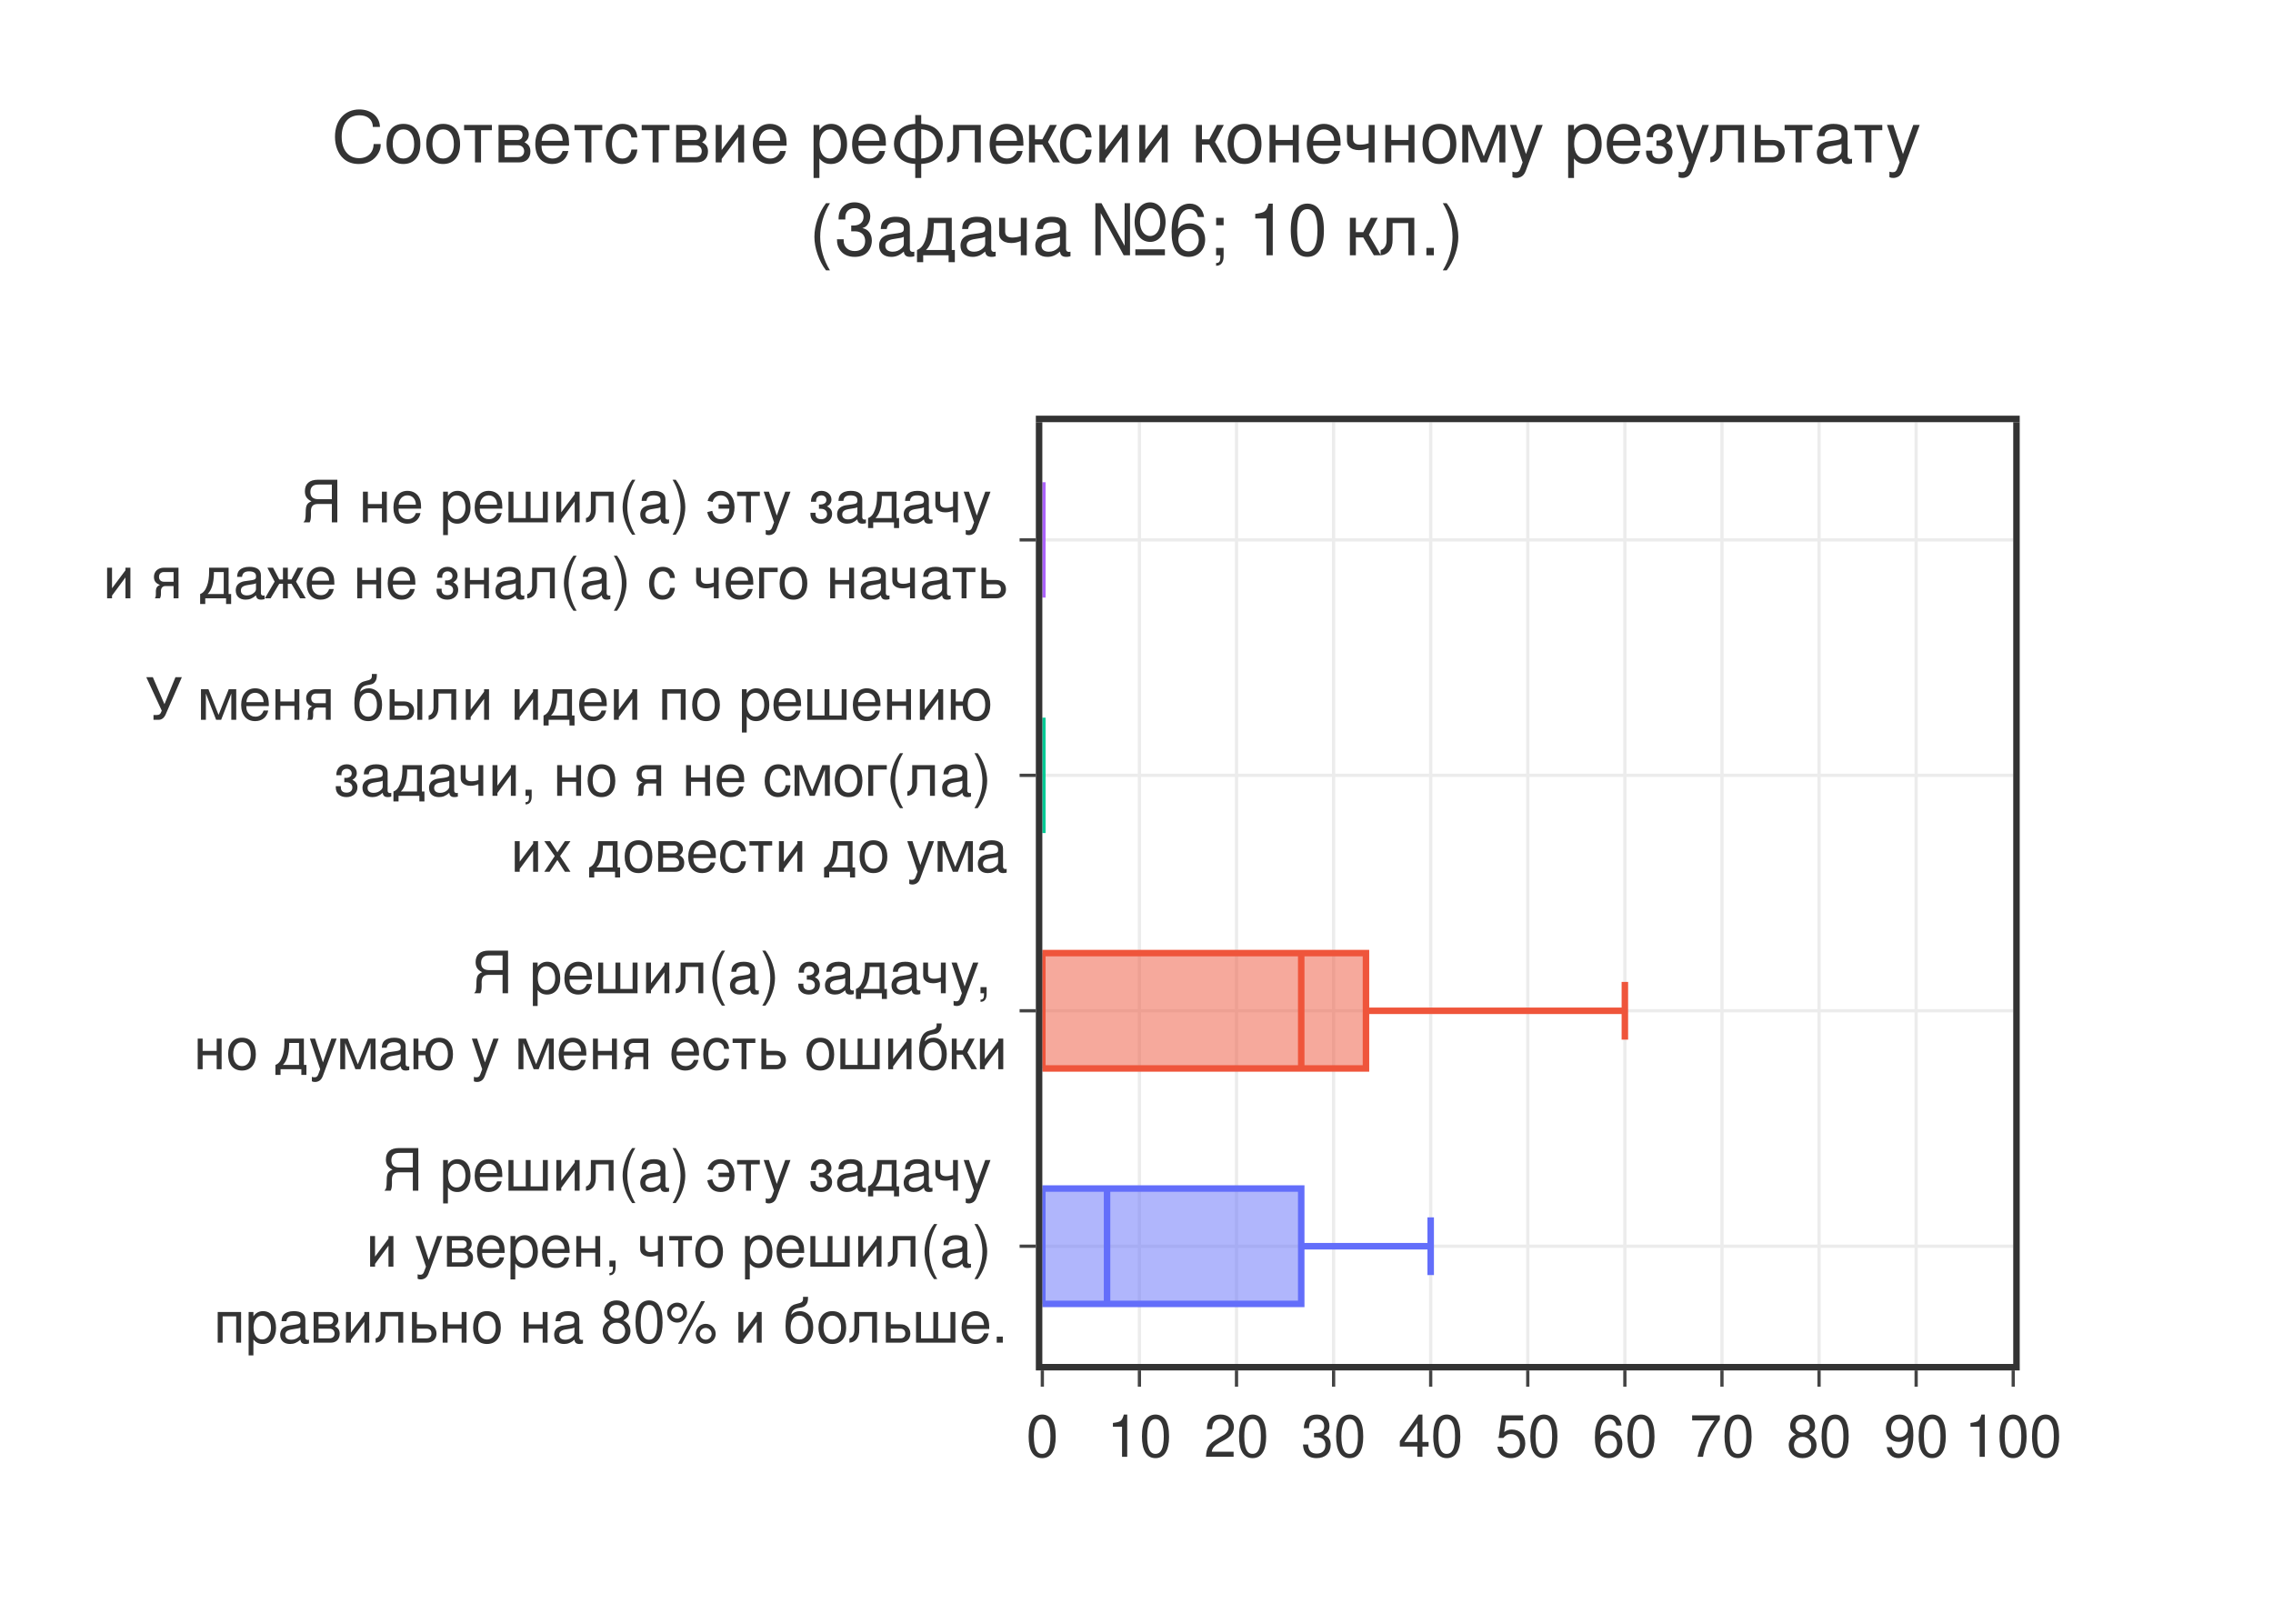
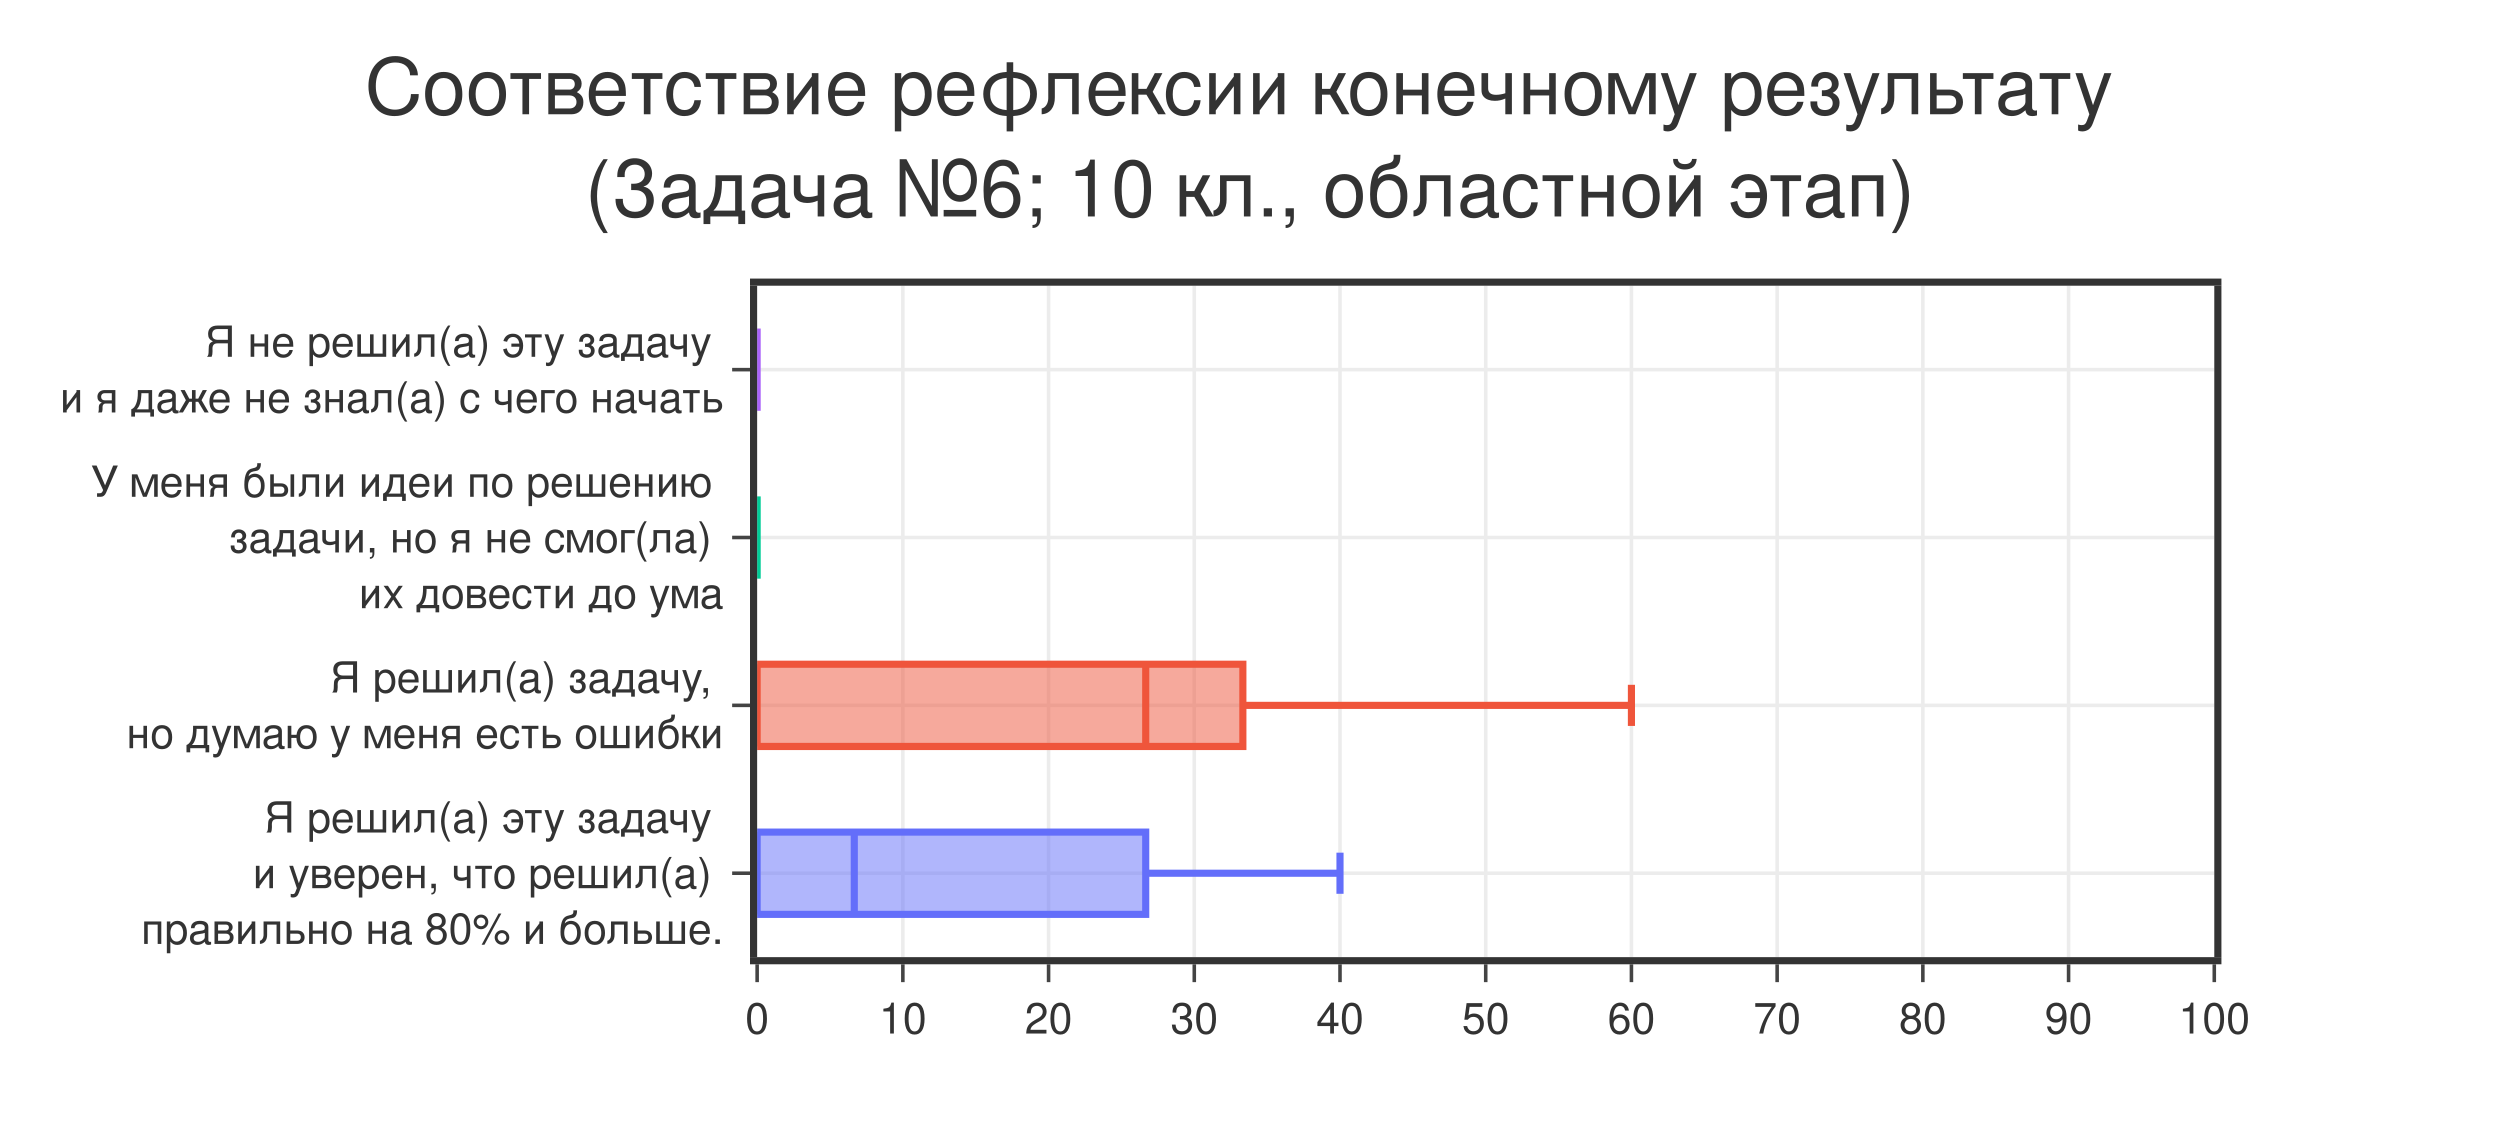
- <svg xmlns="http://www.w3.org/2000/svg" class="main-svg" width="700" height="500" style="" viewBox="0 0 700 500">
-   <rect x="0" y="0" width="700" height="500" style="fill: rgb(255, 255, 255); fill-opacity: 1;" />
-   <defs id="defs-a053fd">
+ <svg xmlns="http://www.w3.org/2000/svg" class="main-svg" width="700" height="320" style="" viewBox="0 0 700 320">
+   <rect x="0" y="0" width="700" height="320" style="fill: rgb(255, 255, 255); fill-opacity: 1;" />
+   <defs id="defs-4780b4">
    <g class="clips">
-       <clipPath id="clipa053fdxyplot" class="plotclip">
-         <rect width="299" height="290" />
+       <clipPath id="clip4780b4xyplot" class="plotclip">
+         <rect width="408" height="188" />
      </clipPath>
-       <clipPath class="axesclip" id="clipa053fdx">
-         <rect x="321" y="0" width="299" height="500" />
+       <clipPath class="axesclip" id="clip4780b4x">
+         <rect x="212" y="0" width="408" height="320" />
      </clipPath>
-       <clipPath class="axesclip" id="clipa053fdy">
-         <rect x="0" y="130" width="700" height="290" />
+       <clipPath class="axesclip" id="clip4780b4y">
+         <rect x="0" y="80" width="700" height="188" />
      </clipPath>
-       <clipPath class="axesclip" id="clipa053fdxy">
-         <rect x="321" y="130" width="299" height="290" />
+       <clipPath class="axesclip" id="clip4780b4xy">
+         <rect x="212" y="80" width="408" height="188" />
      </clipPath>
    </g>
    <g class="gradients" />
    <g class="patterns" />
  </defs>
  <g class="bglayer" />
  <g class="layer-below">
    <g class="imagelayer" />
    <g class="shapelayer" />
  </g>
  <g class="cartesianlayer">
    <g class="subplot xy">
      <g class="layer-subplot">
        <g class="shapelayer" />
        <g class="imagelayer" />
      </g>
      <g class="minor-gridlayer">
        <g class="x" />
        <g class="y" />
      </g>
      <g class="gridlayer">
        <g class="x">
-           <path class="xgrid crisp" transform="translate(350.9,0)" d="M0,130v290" style="stroke: rgb(236, 236, 236); stroke-opacity: 1; stroke-width: 1px;" />
-           <path class="xgrid crisp" transform="translate(380.8,0)" d="M0,130v290" style="stroke: rgb(236, 236, 236); stroke-opacity: 1; stroke-width: 1px;" />
-           <path class="xgrid crisp" transform="translate(410.7,0)" d="M0,130v290" style="stroke: rgb(236, 236, 236); stroke-opacity: 1; stroke-width: 1px;" />
-           <path class="xgrid crisp" transform="translate(440.6,0)" d="M0,130v290" style="stroke: rgb(236, 236, 236); stroke-opacity: 1; stroke-width: 1px;" />
-           <path class="xgrid crisp" transform="translate(470.5,0)" d="M0,130v290" style="stroke: rgb(236, 236, 236); stroke-opacity: 1; stroke-width: 1px;" />
-           <path class="xgrid crisp" transform="translate(500.4,0)" d="M0,130v290" style="stroke: rgb(236, 236, 236); stroke-opacity: 1; stroke-width: 1px;" />
-           <path class="xgrid crisp" transform="translate(530.3,0)" d="M0,130v290" style="stroke: rgb(236, 236, 236); stroke-opacity: 1; stroke-width: 1px;" />
-           <path class="xgrid crisp" transform="translate(560.2,0)" d="M0,130v290" style="stroke: rgb(236, 236, 236); stroke-opacity: 1; stroke-width: 1px;" />
-           <path class="xgrid crisp" transform="translate(590.1,0)" d="M0,130v290" style="stroke: rgb(236, 236, 236); stroke-opacity: 1; stroke-width: 1px;" />
+           <path class="xgrid crisp" transform="translate(252.8,0)" d="M0,80v188" style="stroke: rgb(236, 236, 236); stroke-opacity: 1; stroke-width: 1px;" />
+           <path class="xgrid crisp" transform="translate(293.6,0)" d="M0,80v188" style="stroke: rgb(236, 236, 236); stroke-opacity: 1; stroke-width: 1px;" />
+           <path class="xgrid crisp" transform="translate(334.4,0)" d="M0,80v188" style="stroke: rgb(236, 236, 236); stroke-opacity: 1; stroke-width: 1px;" />
+           <path class="xgrid crisp" transform="translate(375.2,0)" d="M0,80v188" style="stroke: rgb(236, 236, 236); stroke-opacity: 1; stroke-width: 1px;" />
+           <path class="xgrid crisp" transform="translate(416,0)" d="M0,80v188" style="stroke: rgb(236, 236, 236); stroke-opacity: 1; stroke-width: 1px;" />
+           <path class="xgrid crisp" transform="translate(456.8,0)" d="M0,80v188" style="stroke: rgb(236, 236, 236); stroke-opacity: 1; stroke-width: 1px;" />
+           <path class="xgrid crisp" transform="translate(497.6,0)" d="M0,80v188" style="stroke: rgb(236, 236, 236); stroke-opacity: 1; stroke-width: 1px;" />
+           <path class="xgrid crisp" transform="translate(538.4,0)" d="M0,80v188" style="stroke: rgb(236, 236, 236); stroke-opacity: 1; stroke-width: 1px;" />
+           <path class="xgrid crisp" transform="translate(579.2,0)" d="M0,80v188" style="stroke: rgb(236, 236, 236); stroke-opacity: 1; stroke-width: 1px;" />
        </g>
        <g class="y">
-           <path class="ygrid crisp" transform="translate(0,383.75)" d="M321,0h299" style="stroke: rgb(236, 236, 236); stroke-opacity: 1; stroke-width: 1px;" />
-           <path class="ygrid crisp" transform="translate(0,311.25)" d="M321,0h299" style="stroke: rgb(236, 236, 236); stroke-opacity: 1; stroke-width: 1px;" />
-           <path class="ygrid crisp" transform="translate(0,238.75)" d="M321,0h299" style="stroke: rgb(236, 236, 236); stroke-opacity: 1; stroke-width: 1px;" />
-           <path class="ygrid crisp" transform="translate(0,166.25)" d="M321,0h299" style="stroke: rgb(236, 236, 236); stroke-opacity: 1; stroke-width: 1px;" />
+           <path class="ygrid crisp" transform="translate(0,244.5)" d="M212,0h408" style="stroke: rgb(236, 236, 236); stroke-opacity: 1; stroke-width: 1px;" />
+           <path class="ygrid crisp" transform="translate(0,197.5)" d="M212,0h408" style="stroke: rgb(236, 236, 236); stroke-opacity: 1; stroke-width: 1px;" />
+           <path class="ygrid crisp" transform="translate(0,150.5)" d="M212,0h408" style="stroke: rgb(236, 236, 236); stroke-opacity: 1; stroke-width: 1px;" />
+           <path class="ygrid crisp" transform="translate(0,103.5)" d="M212,0h408" style="stroke: rgb(236, 236, 236); stroke-opacity: 1; stroke-width: 1px;" />
        </g>
      </g>
      <g class="zerolinelayer" />
      <path class="xlines-below" />
      <path class="ylines-below" />
      <g class="overlines-below" />
      <g class="xaxislayer-below" />
      <g class="yaxislayer-below" />
      <g class="overaxes-below" />
-       <g class="plot" transform="translate(321,130)" clip-path="url(#clipa053fdxyplot)">
+       <g class="plot" transform="translate(212,80)" clip-path="url(#clip4780b4xyplot)">
        <g class="boxlayer mlayer">
          <g class="trace boxes" style="opacity: 1;">
-             <path class="box" d="M19.93,271.51V235.99M0,271.51V235.99H79.73V271.51ZM0,253.75H0M79.73,253.75H119.6M0,262.63V244.87M119.6,262.63V244.87" style="vector-effect: non-scaling-stroke; stroke-width: 2px; stroke: rgb(99, 110, 250); stroke-opacity: 1; fill: rgb(99, 110, 250); fill-opacity: 0.5;" />
+             <path class="box" d="M27.2,176.02V152.99M0,176.02V152.99H108.8V176.02ZM0,164.5H0M108.8,164.5H163.2M0,170.26V158.74M163.2,170.26V158.74" style="vector-effect: non-scaling-stroke; stroke-width: 2px; stroke: rgb(99, 110, 250); stroke-opacity: 1; fill: rgb(99, 110, 250); fill-opacity: 0.5;" />
            <g class="points" />
          </g>
          <g class="trace boxes" style="opacity: 1;">
-             <path class="box" d="M79.73,199.01V163.49M0,199.01V163.49H99.67V199.01ZM0,181.25H0M99.67,181.25H179.4M0,190.13V172.37M179.4,190.13V172.37" style="vector-effect: non-scaling-stroke; stroke-width: 2px; stroke: rgb(239, 85, 59); stroke-opacity: 1; fill: rgb(239, 85, 59); fill-opacity: 0.5;" />
+             <path class="box" d="M108.8,129.01V105.99M0,129.01V105.99H136V129.01ZM0,117.5H0M136,117.5H244.8M0,123.26V111.74M244.8,123.26V111.74" style="vector-effect: non-scaling-stroke; stroke-width: 2px; stroke: rgb(239, 85, 59); stroke-opacity: 1; fill: rgb(239, 85, 59); fill-opacity: 0.5;" />
            <g class="points" />
          </g>
          <g class="trace boxes" style="opacity: 1;">
-             <path class="box" d="M0,126.51V90.99M0,126.51V90.99H0V126.51ZM0,108.75H0M0,108.75H0M0,117.63V99.87M0,117.63V99.87" style="vector-effect: non-scaling-stroke; stroke-width: 2px; stroke: rgb(0, 204, 150); stroke-opacity: 1; fill: rgb(0, 204, 150); fill-opacity: 0.5;" />
+             <path class="box" d="M0,82.02V58.99M0,82.02V58.99H0V82.02ZM0,70.5H0M0,70.5H0M0,76.26V64.74M0,76.26V64.74" style="vector-effect: non-scaling-stroke; stroke-width: 2px; stroke: rgb(0, 204, 150); stroke-opacity: 1; fill: rgb(0, 204, 150); fill-opacity: 0.5;" />
            <g class="points" />
          </g>
          <g class="trace boxes" style="opacity: 1;">
-             <path class="box" d="M0,54.01V18.49M0,54.01V18.49H0V54.01ZM0,36.25H0M0,36.25H0M0,45.13V27.37M0,45.13V27.37" style="vector-effect: non-scaling-stroke; stroke-width: 2px; stroke: rgb(171, 99, 250); stroke-opacity: 1; fill: rgb(171, 99, 250); fill-opacity: 0.5;" />
+             <path class="box" d="M0,35.02V11.98M0,35.02V11.98H0V35.02ZM0,23.5H0M0,23.5H0M0,29.26V17.74M0,29.26V17.74" style="vector-effect: non-scaling-stroke; stroke-width: 2px; stroke: rgb(171, 99, 250); stroke-opacity: 1; fill: rgb(171, 99, 250); fill-opacity: 0.5;" />
            <g class="points" />
          </g>
        </g>
      </g>
      <g class="overplot" />
-       <path class="xlines-above crisp" d="M319,421H622M319,129H622" style="fill: none; stroke-width: 2px; stroke: rgb(51, 51, 51); stroke-opacity: 1;" />
-       <path class="ylines-above crisp" d="M320,130V420M621,130V420" style="fill: none; stroke-width: 2px; stroke: rgb(51, 51, 51); stroke-opacity: 1;" />
+       <path class="xlines-above crisp" d="M210,269H622M210,79H622" style="fill: none; stroke-width: 2px; stroke: rgb(51, 51, 51); stroke-opacity: 1;" />
+       <path class="ylines-above crisp" d="M211,80V268M621,80V268" style="fill: none; stroke-width: 2px; stroke: rgb(51, 51, 51); stroke-opacity: 1;" />
      <g class="overlines-above" />
      <g class="xaxislayer-above">
-         <path class="xtick ticks crisp" d="M0,422v5" transform="translate(321,0)" style="stroke: rgb(68, 68, 68); stroke-opacity: 1; stroke-width: 1px;" />
-         <path class="xtick ticks crisp" d="M0,422v5" transform="translate(350.9,0)" style="stroke: rgb(68, 68, 68); stroke-opacity: 1; stroke-width: 1px;" />
-         <path class="xtick ticks crisp" d="M0,422v5" transform="translate(380.8,0)" style="stroke: rgb(68, 68, 68); stroke-opacity: 1; stroke-width: 1px;" />
-         <path class="xtick ticks crisp" d="M0,422v5" transform="translate(410.7,0)" style="stroke: rgb(68, 68, 68); stroke-opacity: 1; stroke-width: 1px;" />
-         <path class="xtick ticks crisp" d="M0,422v5" transform="translate(440.6,0)" style="stroke: rgb(68, 68, 68); stroke-opacity: 1; stroke-width: 1px;" />
-         <path class="xtick ticks crisp" d="M0,422v5" transform="translate(470.5,0)" style="stroke: rgb(68, 68, 68); stroke-opacity: 1; stroke-width: 1px;" />
-         <path class="xtick ticks crisp" d="M0,422v5" transform="translate(500.4,0)" style="stroke: rgb(68, 68, 68); stroke-opacity: 1; stroke-width: 1px;" />
-         <path class="xtick ticks crisp" d="M0,422v5" transform="translate(530.3,0)" style="stroke: rgb(68, 68, 68); stroke-opacity: 1; stroke-width: 1px;" />
-         <path class="xtick ticks crisp" d="M0,422v5" transform="translate(560.2,0)" style="stroke: rgb(68, 68, 68); stroke-opacity: 1; stroke-width: 1px;" />
-         <path class="xtick ticks crisp" d="M0,422v5" transform="translate(590.1,0)" style="stroke: rgb(68, 68, 68); stroke-opacity: 1; stroke-width: 1px;" />
-         <path class="xtick ticks crisp" d="M0,422v5" transform="translate(620,0)" style="stroke: rgb(68, 68, 68); stroke-opacity: 1; stroke-width: 1px;" />
+         <path class="xtick ticks crisp" d="M0,270v5" transform="translate(212,0)" style="stroke: rgb(68, 68, 68); stroke-opacity: 1; stroke-width: 1px;" />
+         <path class="xtick ticks crisp" d="M0,270v5" transform="translate(252.8,0)" style="stroke: rgb(68, 68, 68); stroke-opacity: 1; stroke-width: 1px;" />
+         <path class="xtick ticks crisp" d="M0,270v5" transform="translate(293.6,0)" style="stroke: rgb(68, 68, 68); stroke-opacity: 1; stroke-width: 1px;" />
+         <path class="xtick ticks crisp" d="M0,270v5" transform="translate(334.4,0)" style="stroke: rgb(68, 68, 68); stroke-opacity: 1; stroke-width: 1px;" />
+         <path class="xtick ticks crisp" d="M0,270v5" transform="translate(375.2,0)" style="stroke: rgb(68, 68, 68); stroke-opacity: 1; stroke-width: 1px;" />
+         <path class="xtick ticks crisp" d="M0,270v5" transform="translate(416,0)" style="stroke: rgb(68, 68, 68); stroke-opacity: 1; stroke-width: 1px;" />
+         <path class="xtick ticks crisp" d="M0,270v5" transform="translate(456.8,0)" style="stroke: rgb(68, 68, 68); stroke-opacity: 1; stroke-width: 1px;" />
+         <path class="xtick ticks crisp" d="M0,270v5" transform="translate(497.6,0)" style="stroke: rgb(68, 68, 68); stroke-opacity: 1; stroke-width: 1px;" />
+         <path class="xtick ticks crisp" d="M0,270v5" transform="translate(538.4,0)" style="stroke: rgb(68, 68, 68); stroke-opacity: 1; stroke-width: 1px;" />
+         <path class="xtick ticks crisp" d="M0,270v5" transform="translate(579.2,0)" style="stroke: rgb(68, 68, 68); stroke-opacity: 1; stroke-width: 1px;" />
+         <path class="xtick ticks crisp" d="M0,270v5" transform="translate(620,0)" style="stroke: rgb(68, 68, 68); stroke-opacity: 1; stroke-width: 1px;" />
        <g class="xtick">
-           <text text-anchor="middle" x="0" y="448.6" transform="translate(321,0)" style="font-family: Helvetica; font-size: 18px; fill: rgb(51, 51, 51); fill-opacity: 1; white-space: pre; opacity: 1;">0</text>
+           <text text-anchor="middle" x="0" y="289.4" transform="translate(212,0)" style="font-family: Helvetica; font-size: 12px; fill: rgb(51, 51, 51); fill-opacity: 1; white-space: pre; opacity: 1;">0</text>
        </g>
        <g class="xtick">
-           <text text-anchor="middle" x="0" y="448.6" style="font-family: Helvetica; font-size: 18px; fill: rgb(51, 51, 51); fill-opacity: 1; white-space: pre; opacity: 1;" transform="translate(350.9,0)">10</text>
+           <text text-anchor="middle" x="0" y="289.4" style="font-family: Helvetica; font-size: 12px; fill: rgb(51, 51, 51); fill-opacity: 1; white-space: pre; opacity: 1;" transform="translate(252.8,0)">10</text>
        </g>
        <g class="xtick">
-           <text text-anchor="middle" x="0" y="448.6" style="font-family: Helvetica; font-size: 18px; fill: rgb(51, 51, 51); fill-opacity: 1; white-space: pre; opacity: 1;" transform="translate(380.8,0)">20</text>
+           <text text-anchor="middle" x="0" y="289.4" style="font-family: Helvetica; font-size: 12px; fill: rgb(51, 51, 51); fill-opacity: 1; white-space: pre; opacity: 1;" transform="translate(293.6,0)">20</text>
        </g>
        <g class="xtick">
-           <text text-anchor="middle" x="0" y="448.6" style="font-family: Helvetica; font-size: 18px; fill: rgb(51, 51, 51); fill-opacity: 1; white-space: pre; opacity: 1;" transform="translate(410.7,0)">30</text>
+           <text text-anchor="middle" x="0" y="289.4" style="font-family: Helvetica; font-size: 12px; fill: rgb(51, 51, 51); fill-opacity: 1; white-space: pre; opacity: 1;" transform="translate(334.4,0)">30</text>
        </g>
        <g class="xtick">
-           <text text-anchor="middle" x="0" y="448.6" style="font-family: Helvetica; font-size: 18px; fill: rgb(51, 51, 51); fill-opacity: 1; white-space: pre; opacity: 1;" transform="translate(440.6,0)">40</text>
+           <text text-anchor="middle" x="0" y="289.4" style="font-family: Helvetica; font-size: 12px; fill: rgb(51, 51, 51); fill-opacity: 1; white-space: pre; opacity: 1;" transform="translate(375.2,0)">40</text>
        </g>
        <g class="xtick">
-           <text text-anchor="middle" x="0" y="448.6" style="font-family: Helvetica; font-size: 18px; fill: rgb(51, 51, 51); fill-opacity: 1; white-space: pre; opacity: 1;" transform="translate(470.5,0)">50</text>
+           <text text-anchor="middle" x="0" y="289.4" style="font-family: Helvetica; font-size: 12px; fill: rgb(51, 51, 51); fill-opacity: 1; white-space: pre; opacity: 1;" transform="translate(416,0)">50</text>
        </g>
        <g class="xtick">
-           <text text-anchor="middle" x="0" y="448.6" style="font-family: Helvetica; font-size: 18px; fill: rgb(51, 51, 51); fill-opacity: 1; white-space: pre; opacity: 1;" transform="translate(500.4,0)">60</text>
+           <text text-anchor="middle" x="0" y="289.4" style="font-family: Helvetica; font-size: 12px; fill: rgb(51, 51, 51); fill-opacity: 1; white-space: pre; opacity: 1;" transform="translate(456.8,0)">60</text>
        </g>
        <g class="xtick">
-           <text text-anchor="middle" x="0" y="448.6" style="font-family: Helvetica; font-size: 18px; fill: rgb(51, 51, 51); fill-opacity: 1; white-space: pre; opacity: 1;" transform="translate(530.3,0)">70</text>
+           <text text-anchor="middle" x="0" y="289.4" style="font-family: Helvetica; font-size: 12px; fill: rgb(51, 51, 51); fill-opacity: 1; white-space: pre; opacity: 1;" transform="translate(497.6,0)">70</text>
        </g>
        <g class="xtick">
-           <text text-anchor="middle" x="0" y="448.6" style="font-family: Helvetica; font-size: 18px; fill: rgb(51, 51, 51); fill-opacity: 1; white-space: pre; opacity: 1;" transform="translate(560.2,0)">80</text>
+           <text text-anchor="middle" x="0" y="289.4" style="font-family: Helvetica; font-size: 12px; fill: rgb(51, 51, 51); fill-opacity: 1; white-space: pre; opacity: 1;" transform="translate(538.4,0)">80</text>
        </g>
        <g class="xtick">
-           <text text-anchor="middle" x="0" y="448.6" style="font-family: Helvetica; font-size: 18px; fill: rgb(51, 51, 51); fill-opacity: 1; white-space: pre; opacity: 1;" transform="translate(590.1,0)">90</text>
+           <text text-anchor="middle" x="0" y="289.4" style="font-family: Helvetica; font-size: 12px; fill: rgb(51, 51, 51); fill-opacity: 1; white-space: pre; opacity: 1;" transform="translate(579.2,0)">90</text>
        </g>
        <g class="xtick">
-           <text text-anchor="middle" x="0" y="448.6" style="font-family: Helvetica; font-size: 18px; fill: rgb(51, 51, 51); fill-opacity: 1; white-space: pre; opacity: 1;" transform="translate(620,0)">100</text>
+           <text text-anchor="middle" x="0" y="289.4" style="font-family: Helvetica; font-size: 12px; fill: rgb(51, 51, 51); fill-opacity: 1; white-space: pre; opacity: 1;" transform="translate(620,0)">100</text>
        </g>
      </g>
      <g class="yaxislayer-above">
-         <path class="ytick ticks crisp" d="M319,0h-5" transform="translate(0,383.75)" style="stroke: rgb(68, 68, 68); stroke-opacity: 1; stroke-width: 1px;" />
-         <path class="ytick ticks crisp" d="M319,0h-5" transform="translate(0,311.25)" style="stroke: rgb(68, 68, 68); stroke-opacity: 1; stroke-width: 1px;" />
-         <path class="ytick ticks crisp" d="M319,0h-5" transform="translate(0,238.75)" style="stroke: rgb(68, 68, 68); stroke-opacity: 1; stroke-width: 1px;" />
-         <path class="ytick ticks crisp" d="M319,0h-5" transform="translate(0,166.25)" style="stroke: rgb(68, 68, 68); stroke-opacity: 1; stroke-width: 1px;" />
+         <path class="ytick ticks crisp" d="M210,0h-5" transform="translate(0,244.5)" style="stroke: rgb(68, 68, 68); stroke-opacity: 1; stroke-width: 1px;" />
+         <path class="ytick ticks crisp" d="M210,0h-5" transform="translate(0,197.5)" style="stroke: rgb(68, 68, 68); stroke-opacity: 1; stroke-width: 1px;" />
+         <path class="ytick ticks crisp" d="M210,0h-5" transform="translate(0,150.5)" style="stroke: rgb(68, 68, 68); stroke-opacity: 1; stroke-width: 1px;" />
+         <path class="ytick ticks crisp" d="M210,0h-5" transform="translate(0,103.5)" style="stroke: rgb(68, 68, 68); stroke-opacity: 1; stroke-width: 1px;" />
        <g class="ytick">
-           <text text-anchor="end" x="310.4" y="6.3" transform="translate(0,383.75)translate(0,-23.4)" style="font-family: Helvetica; font-size: 18px; fill: rgb(51, 51, 51); fill-opacity: 1; white-space: pre; opacity: 1;">
-             <tspan class="line" dy="0em" x="310.4" y="6.3">Я решил(а) эту задачу</tspan>
-             <tspan class="line" dy="1.3em" x="310.4" y="6.3">и уверен, что решил(а)</tspan>
-             <tspan class="line" dy="2.6em" x="310.4" y="6.3">правильно на 80% и больше.</tspan>
+           <text text-anchor="end" x="202.6" y="4.2" transform="translate(0,244.5)translate(0,-15.6)" style="font-family: Helvetica; font-size: 12px; fill: rgb(51, 51, 51); fill-opacity: 1; white-space: pre; opacity: 1;">
+             <tspan class="line" dy="0em" x="202.6" y="4.2">Я решил(а) эту задачу</tspan>
+             <tspan class="line" dy="1.3em" x="202.6" y="4.2">и уверен, что решил(а)</tspan>
+             <tspan class="line" dy="2.6em" x="202.6" y="4.2">правильно на 80% и больше.</tspan>
          </text>
        </g>
        <g class="ytick">
-           <text text-anchor="end" x="310.4" y="6.3" transform="translate(0,311.25)translate(0,-11.7)" style="font-family: Helvetica; font-size: 18px; fill: rgb(51, 51, 51); fill-opacity: 1; white-space: pre; opacity: 1;">
-             <tspan class="line" dy="0em" x="310.4" y="6.3">Я решил(а) задачу,</tspan>
-             <tspan class="line" dy="1.3em" x="310.4" y="6.3">но думаю у меня есть ошибки</tspan>
+           <text text-anchor="end" x="202.6" y="4.2" transform="translate(0,197.5)translate(0,-7.8)" style="font-family: Helvetica; font-size: 12px; fill: rgb(51, 51, 51); fill-opacity: 1; white-space: pre; opacity: 1;">
+             <tspan class="line" dy="0em" x="202.6" y="4.2">Я решил(а) задачу,</tspan>
+             <tspan class="line" dy="1.3em" x="202.6" y="4.2">но думаю у меня есть ошибки</tspan>
          </text>
        </g>
        <g class="ytick">
-           <text text-anchor="end" x="310.4" y="6.3" transform="translate(0,238.75)translate(0,-23.4)" style="font-family: Helvetica; font-size: 18px; fill: rgb(51, 51, 51); fill-opacity: 1; white-space: pre; opacity: 1;">
-             <tspan class="line" dy="0em" x="310.4" y="6.3">У меня были идеи по решению</tspan>
-             <tspan class="line" dy="1.3em" x="310.4" y="6.3">задачи, но я не смог(ла)</tspan>
-             <tspan class="line" dy="2.6em" x="310.4" y="6.3">их довести до ума</tspan>
+           <text text-anchor="end" x="202.6" y="4.2" transform="translate(0,150.5)translate(0,-15.6)" style="font-family: Helvetica; font-size: 12px; fill: rgb(51, 51, 51); fill-opacity: 1; white-space: pre; opacity: 1;">
+             <tspan class="line" dy="0em" x="202.6" y="4.2">У меня были идеи по решению</tspan>
+             <tspan class="line" dy="1.3em" x="202.6" y="4.2">задачи, но я не смог(ла)</tspan>
+             <tspan class="line" dy="2.6em" x="202.6" y="4.2">их довести до ума</tspan>
          </text>
        </g>
        <g class="ytick">
-           <text text-anchor="end" x="310.4" y="6.3" transform="translate(0,166.25)translate(0,-11.7)" style="font-family: Helvetica; font-size: 18px; fill: rgb(51, 51, 51); fill-opacity: 1; white-space: pre; opacity: 1;">
-             <tspan class="line" dy="0em" x="310.4" y="6.3">Я не решил(а) эту задачу</tspan>
-             <tspan class="line" dy="1.3em" x="310.4" y="6.3">и я даже не знал(а) с чего начать</tspan>
+           <text text-anchor="end" x="202.6" y="4.2" transform="translate(0,103.5)translate(0,-7.8)" style="font-family: Helvetica; font-size: 12px; fill: rgb(51, 51, 51); fill-opacity: 1; white-space: pre; opacity: 1;">
+             <tspan class="line" dy="0em" x="202.6" y="4.2">Я не решил(а) эту задачу</tspan>
+             <tspan class="line" dy="1.3em" x="202.6" y="4.2">и я даже не знал(а) с чего начать</tspan>
          </text>
        </g>
      </g>
      <g class="overaxes-above" />
    </g>
  </g>
  <g class="polarlayer" />
  <g class="smithlayer" />
  <g class="ternarylayer" />
  <g class="geolayer" />
  <g class="funnelarealayer" />
  <g class="pielayer" />
  <g class="iciclelayer" />
  <g class="treemaplayer" />
  <g class="sunburstlayer" />
  <g class="glimages" />
-   <defs id="topdefs-a053fd">
+   <defs id="topdefs-4780b4">
    <g class="clips" />
  </defs>
  <g class="layer-above">
    <g class="imagelayer" />
    <g class="shapelayer" />
  </g>
  <g class="infolayer">
    <g class="g-gtitle">
-       <text class="gtitle" x="350" y="50" text-anchor="middle" dy="0.7em" style="font-family: Helvetica; font-size: 22px; fill: rgb(51, 51, 51); opacity: 1; font-weight: normal; white-space: pre;">
-         <tspan class="line" dy="0em" x="350" y="50">Соответствие рефлексии конечному результату</tspan>
-         <tspan class="line" dy="1.3em" x="350" y="50">(Задача №6; 10 кл.)</tspan>
+       <text class="gtitle" x="350" y="32" text-anchor="middle" dy="0.7em" style="font-family: Helvetica; font-size: 22px; fill: rgb(51, 51, 51); opacity: 1; font-weight: normal; white-space: pre;">
+         <tspan class="line" dy="0em" x="350" y="32">Соответствие рефлексии конечному результату</tspan>
+         <tspan class="line" dy="1.3em" x="350" y="32">(Задача №6; 10 кл., областной этап)</tspan>
      </text>
    </g>
    <g class="g-xtitle" />
    <g class="g-ytitle" />
  </g>
</svg>
